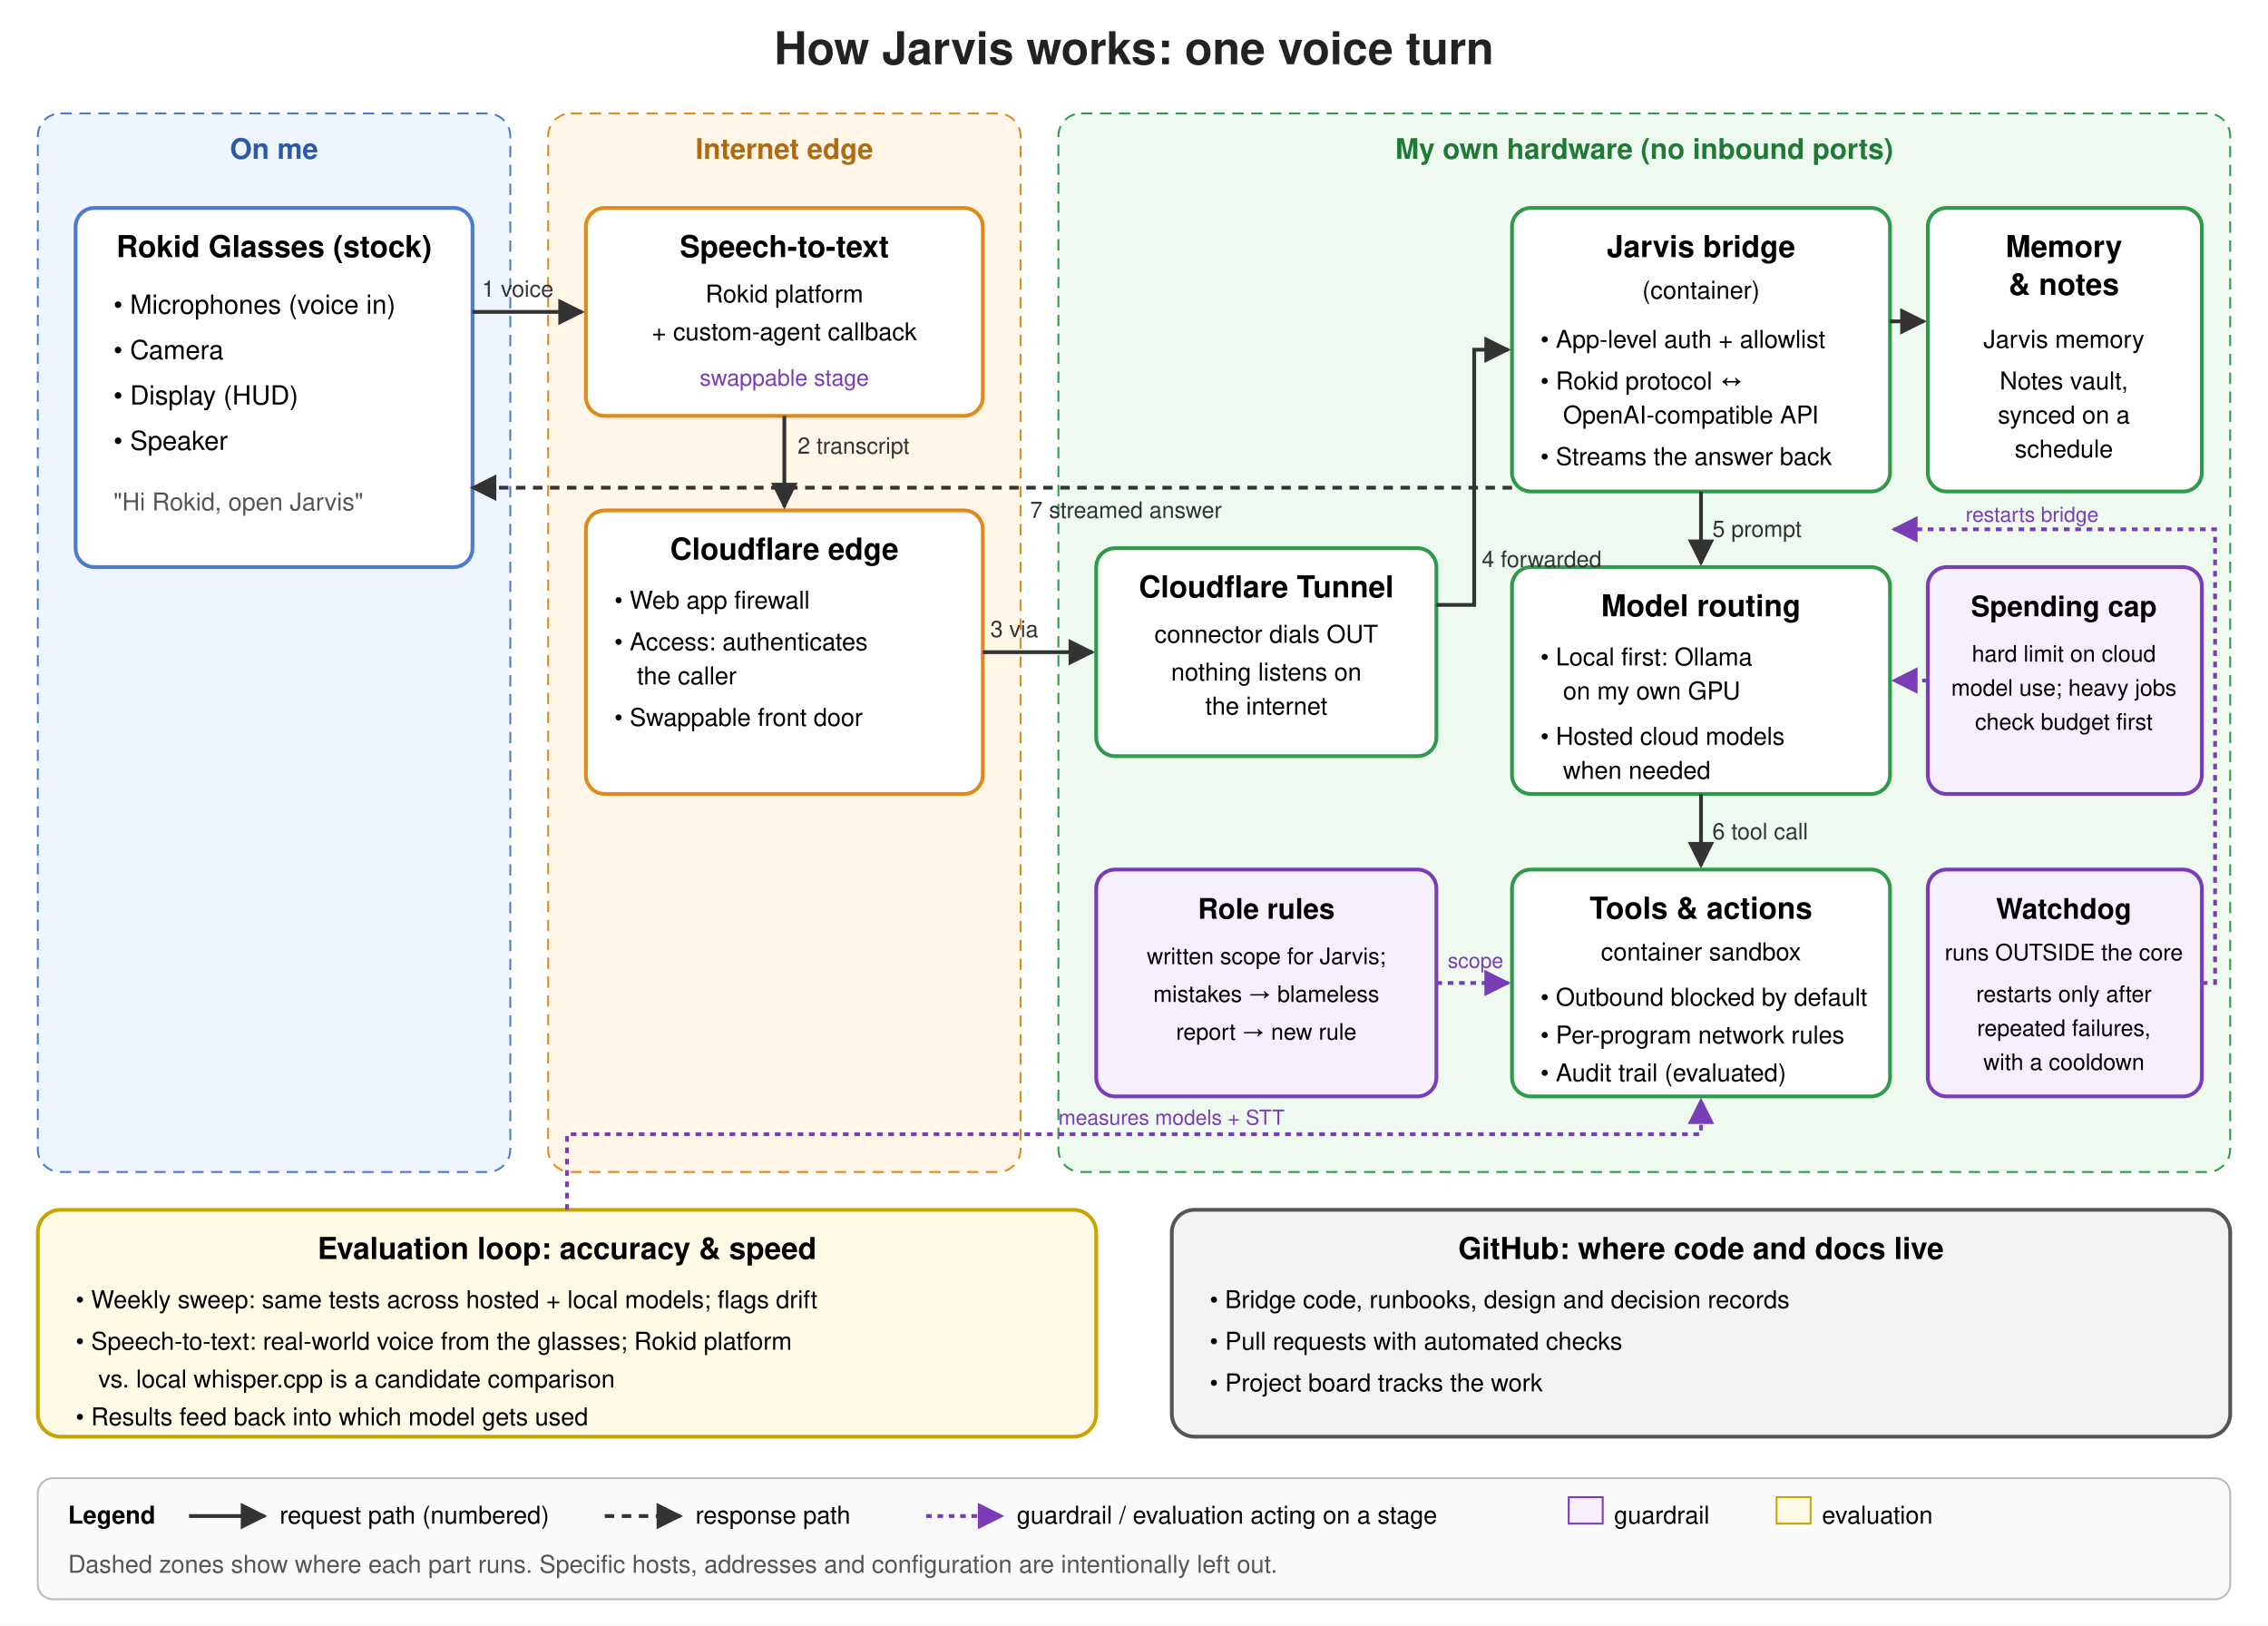
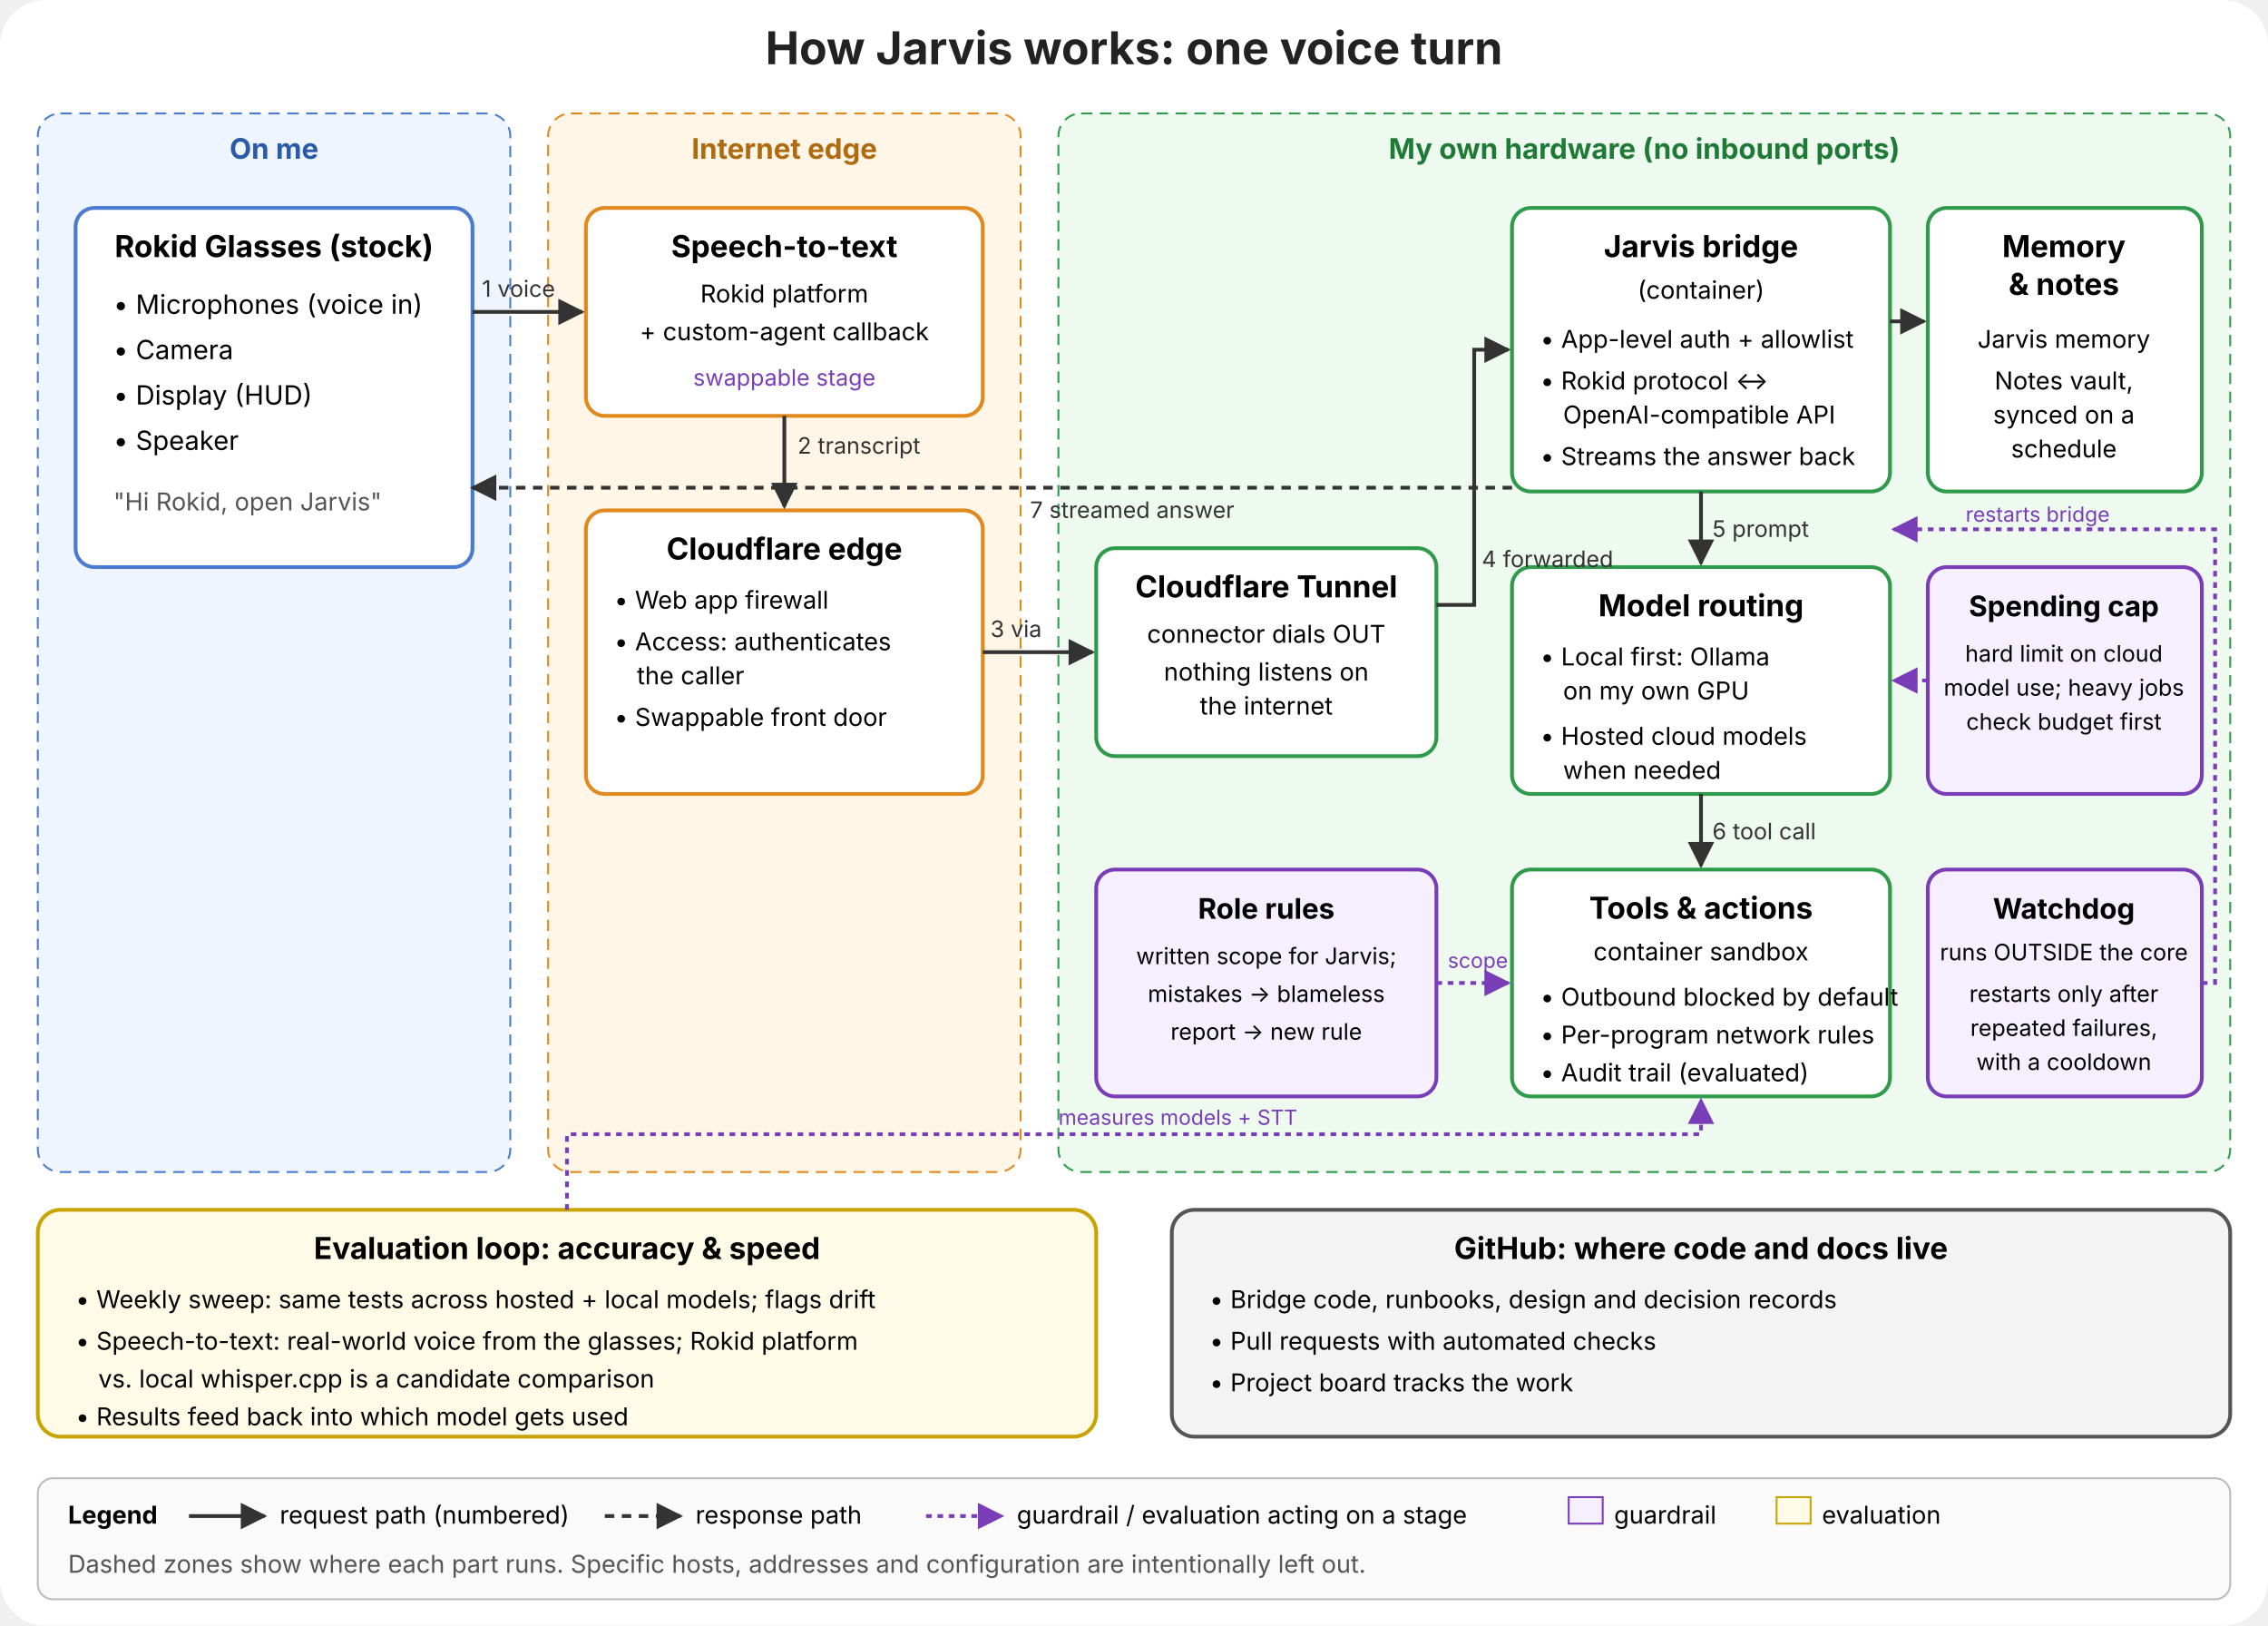
- <svg xmlns="http://www.w3.org/2000/svg" width="1200" height="860" viewBox="0 0 1200 860" font-family="Helvetica, Arial, sans-serif">
+ <svg xmlns="http://www.w3.org/2000/svg" width="1200" height="860" viewBox="0 0 1200 860" font-family="Inter, 'Helvetica Neue', Arial, sans-serif">
  <defs>
    <marker id="a" viewBox="0 0 10 10" refX="9" refY="5" markerWidth="7" markerHeight="7" orient="auto">
      <path d="M0,0L10,5L0,10z" fill="#333" />
    </marker>
    <marker id="g" viewBox="0 0 10 10" refX="9" refY="5" markerWidth="7" markerHeight="7" orient="auto">
      <path d="M0,0L10,5L0,10z" fill="#7a3db8" />
    </marker>
  </defs>
-   <rect width="1200" height="860" fill="#fff" />
+   <rect width="1200" height="860" rx="24" fill="#fff" />
  <text x="600" y="34" text-anchor="middle" font-size="24" font-weight="bold" fill="#222">How Jarvis works: one voice turn</text>
  <rect x="20" y="60" width="250" height="560" rx="12" fill="#eef5ff" stroke="#4a7bd0" stroke-dasharray="6 4" />
  <text x="145" y="84" text-anchor="middle" font-size="15" font-weight="bold" fill="#2a5aa8">On me</text>
  <rect x="290" y="60" width="250" height="560" rx="12" fill="#fff6e8" stroke="#e08a1e" stroke-dasharray="6 4" />
  <text x="415" y="84" text-anchor="middle" font-size="15" font-weight="bold" fill="#b06a10">Internet edge</text>
  <rect x="560" y="60" width="620" height="560" rx="12" fill="#eefaf0" stroke="#2f9a4a" stroke-dasharray="6 4" />
  <text x="870" y="84" text-anchor="middle" font-size="15" font-weight="bold" fill="#1f7a36">My own hardware (no inbound ports)</text>
  <rect x="40" y="110" width="210" height="190" rx="10" fill="#fff" stroke="#4a7bd0" stroke-width="2" />
  <text x="145" y="136" text-anchor="middle" font-size="16" font-weight="bold">Rokid Glasses (stock)</text>
  <text x="60" y="166" font-size="14">• Microphones (voice in)</text>
  <text x="60" y="190" font-size="14">• Camera</text>
  <text x="60" y="214" font-size="14">• Display (HUD)</text>
  <text x="60" y="238" font-size="14">• Speaker</text>
  <text x="60" y="270" font-size="13" fill="#555">"Hi Rokid, open Jarvis"</text>
  <rect x="310" y="110" width="210" height="110" rx="10" fill="#fff" stroke="#e08a1e" stroke-width="2" />
  <text x="415" y="136" text-anchor="middle" font-size="16" font-weight="bold">Speech-to-text</text>
  <text x="415" y="160" text-anchor="middle" font-size="13">Rokid platform</text>
  <text x="415" y="180" text-anchor="middle" font-size="13">+ custom-agent callback</text>
  <text x="415" y="204" text-anchor="middle" font-size="12" fill="#7a3db8">swappable stage</text>
  <rect x="310" y="270" width="210" height="150" rx="10" fill="#fff" stroke="#e08a1e" stroke-width="2" />
  <text x="415" y="296" text-anchor="middle" font-size="16" font-weight="bold">Cloudflare edge</text>
  <text x="325" y="322" font-size="13">• Web app firewall</text>
  <text x="325" y="344" font-size="13">• Access: authenticates</text>
  <text x="337" y="362" font-size="13">the caller</text>
  <text x="325" y="384" font-size="13">• Swappable front door</text>
  <rect x="580" y="290" width="180" height="110" rx="10" fill="#fff" stroke="#2f9a4a" stroke-width="2" />
  <text x="670" y="316" text-anchor="middle" font-size="16" font-weight="bold">Cloudflare Tunnel</text>
  <text x="670" y="340" text-anchor="middle" font-size="13">connector dials OUT</text>
  <text x="670" y="360" text-anchor="middle" font-size="13">nothing listens on</text>
  <text x="670" y="378" text-anchor="middle" font-size="13">the internet</text>
  <rect x="800" y="110" width="200" height="150" rx="10" fill="#fff" stroke="#2f9a4a" stroke-width="2" />
  <text x="900" y="136" text-anchor="middle" font-size="16" font-weight="bold">Jarvis bridge</text>
  <text x="900" y="158" text-anchor="middle" font-size="13">(container)</text>
  <text x="815" y="184" font-size="13">• App-level auth + allowlist</text>
  <text x="815" y="206" font-size="13">• Rokid protocol ↔</text>
  <text x="827" y="224" font-size="13">OpenAI-compatible API</text>
  <text x="815" y="246" font-size="13">• Streams the answer back</text>
  <rect x="800" y="300" width="200" height="120" rx="10" fill="#fff" stroke="#2f9a4a" stroke-width="2" />
  <text x="900" y="326" text-anchor="middle" font-size="16" font-weight="bold">Model routing</text>
  <text x="815" y="352" font-size="13">• Local first: Ollama</text>
  <text x="827" y="370" font-size="13">on my own GPU</text>
  <text x="815" y="394" font-size="13">• Hosted cloud models</text>
  <text x="827" y="412" font-size="13">when needed</text>
  <rect x="800" y="460" width="200" height="120" rx="10" fill="#fff" stroke="#2f9a4a" stroke-width="2" />
  <text x="900" y="486" text-anchor="middle" font-size="16" font-weight="bold">Tools &amp; actions</text>
  <text x="900" y="508" text-anchor="middle" font-size="13">container sandbox</text>
  <text x="815" y="532" font-size="13">• Outbound blocked by default</text>
  <text x="815" y="552" font-size="13">• Per-program network rules</text>
  <text x="815" y="572" font-size="13">• Audit trail (evaluated)</text>
  <rect x="1020" y="110" width="145" height="150" rx="10" fill="#fff" stroke="#2f9a4a" stroke-width="2" />
  <text x="1092" y="136" text-anchor="middle" font-size="16" font-weight="bold">Memory</text>
  <text x="1092" y="156" text-anchor="middle" font-size="16" font-weight="bold">&amp; notes</text>
  <text x="1092" y="184" text-anchor="middle" font-size="13">Jarvis memory</text>
  <text x="1092" y="206" text-anchor="middle" font-size="13">Notes vault,</text>
  <text x="1092" y="224" text-anchor="middle" font-size="13">synced on a</text>
  <text x="1092" y="242" text-anchor="middle" font-size="13">schedule</text>
  <rect x="1020" y="460" width="145" height="120" rx="10" fill="#f6efff" stroke="#7a3db8" stroke-width="2" />
  <text x="1092" y="486" text-anchor="middle" font-size="15" font-weight="bold">Watchdog</text>
  <text x="1092" y="508" text-anchor="middle" font-size="12">runs OUTSIDE the core</text>
  <text x="1092" y="530" text-anchor="middle" font-size="12">restarts only after</text>
  <text x="1092" y="548" text-anchor="middle" font-size="12">repeated failures,</text>
  <text x="1092" y="566" text-anchor="middle" font-size="12">with a cooldown</text>
  <rect x="1020" y="300" width="145" height="120" rx="10" fill="#f6efff" stroke="#7a3db8" stroke-width="2" />
  <text x="1092" y="326" text-anchor="middle" font-size="15" font-weight="bold">Spending cap</text>
  <text x="1092" y="350" text-anchor="middle" font-size="12">hard limit on cloud</text>
  <text x="1092" y="368" text-anchor="middle" font-size="12">model use; heavy jobs</text>
  <text x="1092" y="386" text-anchor="middle" font-size="12">check budget first</text>
  <rect x="580" y="460" width="180" height="120" rx="10" fill="#f6efff" stroke="#7a3db8" stroke-width="2" />
  <text x="670" y="486" text-anchor="middle" font-size="15" font-weight="bold">Role rules</text>
  <text x="670" y="510" text-anchor="middle" font-size="12">written scope for Jarvis;</text>
  <text x="670" y="530" text-anchor="middle" font-size="12">mistakes → blameless</text>
  <text x="670" y="550" text-anchor="middle" font-size="12">report → new rule</text>
  <rect x="20" y="640" width="560" height="120" rx="12" fill="#fffbe6" stroke="#c9a400" stroke-width="2" />
  <text x="300" y="666" text-anchor="middle" font-size="16" font-weight="bold">Evaluation loop: accuracy &amp; speed</text>
  <text x="40" y="692" font-size="13">• Weekly sweep: same tests across hosted + local models; flags drift</text>
  <text x="40" y="714" font-size="13">• Speech-to-text: real-world voice from the glasses; Rokid platform</text>
  <text x="52" y="734" font-size="13">vs. local whisper.cpp is a candidate comparison</text>
  <text x="40" y="754" font-size="13">• Results feed back into which model gets used</text>
  <rect x="620" y="640" width="560" height="120" rx="12" fill="#f3f3f3" stroke="#555" stroke-width="2" />
  <text x="900" y="666" text-anchor="middle" font-size="16" font-weight="bold">GitHub: where code and docs live</text>
  <text x="640" y="692" font-size="13">• Bridge code, runbooks, design and decision records</text>
  <text x="640" y="714" font-size="13">• Pull requests with automated checks</text>
  <text x="640" y="736" font-size="13">• Project board tracks the work</text>
  <g stroke="#333" stroke-width="2" fill="none" font-size="12">
    <path d="M250,165 L308,165" marker-end="url(#a)" />
    <path d="M415,220 L415,268" marker-end="url(#a)" />
    <path d="M520,345 L578,345" marker-end="url(#a)" />
    <path d="M760,320 L780,320 L780,185 L798,185" marker-end="url(#a)" />
    <path d="M900,260 L900,298" marker-end="url(#a)" />
    <path d="M900,420 L900,458" marker-end="url(#a)" />
    <path d="M1000,170 L1018,170" marker-end="url(#a)" />
    <path d="M800,258 L250,258" stroke-dasharray="5 4" marker-end="url(#a)" />
  </g>
  <g font-size="12" fill="#333">
    <text x="255" y="157">1 voice</text>
    <text x="422" y="240">2 transcript</text>
    <text x="524" y="337">3 via</text>
    <text x="784" y="300">4 forwarded</text>
    <text x="906" y="284">5 prompt</text>
    <text x="906" y="444">6 tool call</text>
    <text x="545" y="274">7 streamed answer</text>
  </g>
  <g stroke="#7a3db8" stroke-width="2" fill="none" stroke-dasharray="3 3">
    <path d="M1020,360 L1002,360" marker-end="url(#g)" />
    <path d="M1165,520 L1172,520 L1172,280 L1002,280" marker-end="url(#g)" />
    <path d="M760,520 L798,520" marker-end="url(#g)" />
    <path d="M300,640 L300,600 L900,600 L900,582" marker-end="url(#g)" />
  </g>
  <g font-size="11" fill="#7a3db8">
    <text x="1040" y="276">restarts bridge</text>
    <text x="766" y="512">scope</text>
    <text x="560" y="595">measures models + STT</text>
  </g>
  <g font-size="13">
    <rect x="20" y="782" width="1160" height="64" rx="8" fill="#fafafa" stroke="#bbb" />
    <text x="36" y="806" font-weight="bold">Legend</text>
    <line x1="100" y1="802" x2="140" y2="802" stroke="#333" stroke-width="2" marker-end="url(#a)" />
    <text x="148" y="806">request path (numbered)</text>
    <line x1="320" y1="802" x2="360" y2="802" stroke="#333" stroke-width="2" stroke-dasharray="5 4" marker-end="url(#a)" />
    <text x="368" y="806">response path</text>
    <line x1="490" y1="802" x2="530" y2="802" stroke="#7a3db8" stroke-width="2" stroke-dasharray="3 3" marker-end="url(#g)" />
    <text x="538" y="806">guardrail / evaluation acting on a stage</text>
    <rect x="830" y="792" width="18" height="14" fill="#f6efff" stroke="#7a3db8" />
    <text x="854" y="806">guardrail</text>
    <rect x="940" y="792" width="18" height="14" fill="#fffbe6" stroke="#c9a400" />
    <text x="964" y="806">evaluation</text>
    <text x="36" y="832" fill="#555">Dashed zones show where each part runs. Specific hosts, addresses and configuration are intentionally left out.</text>
  </g>
</svg>
